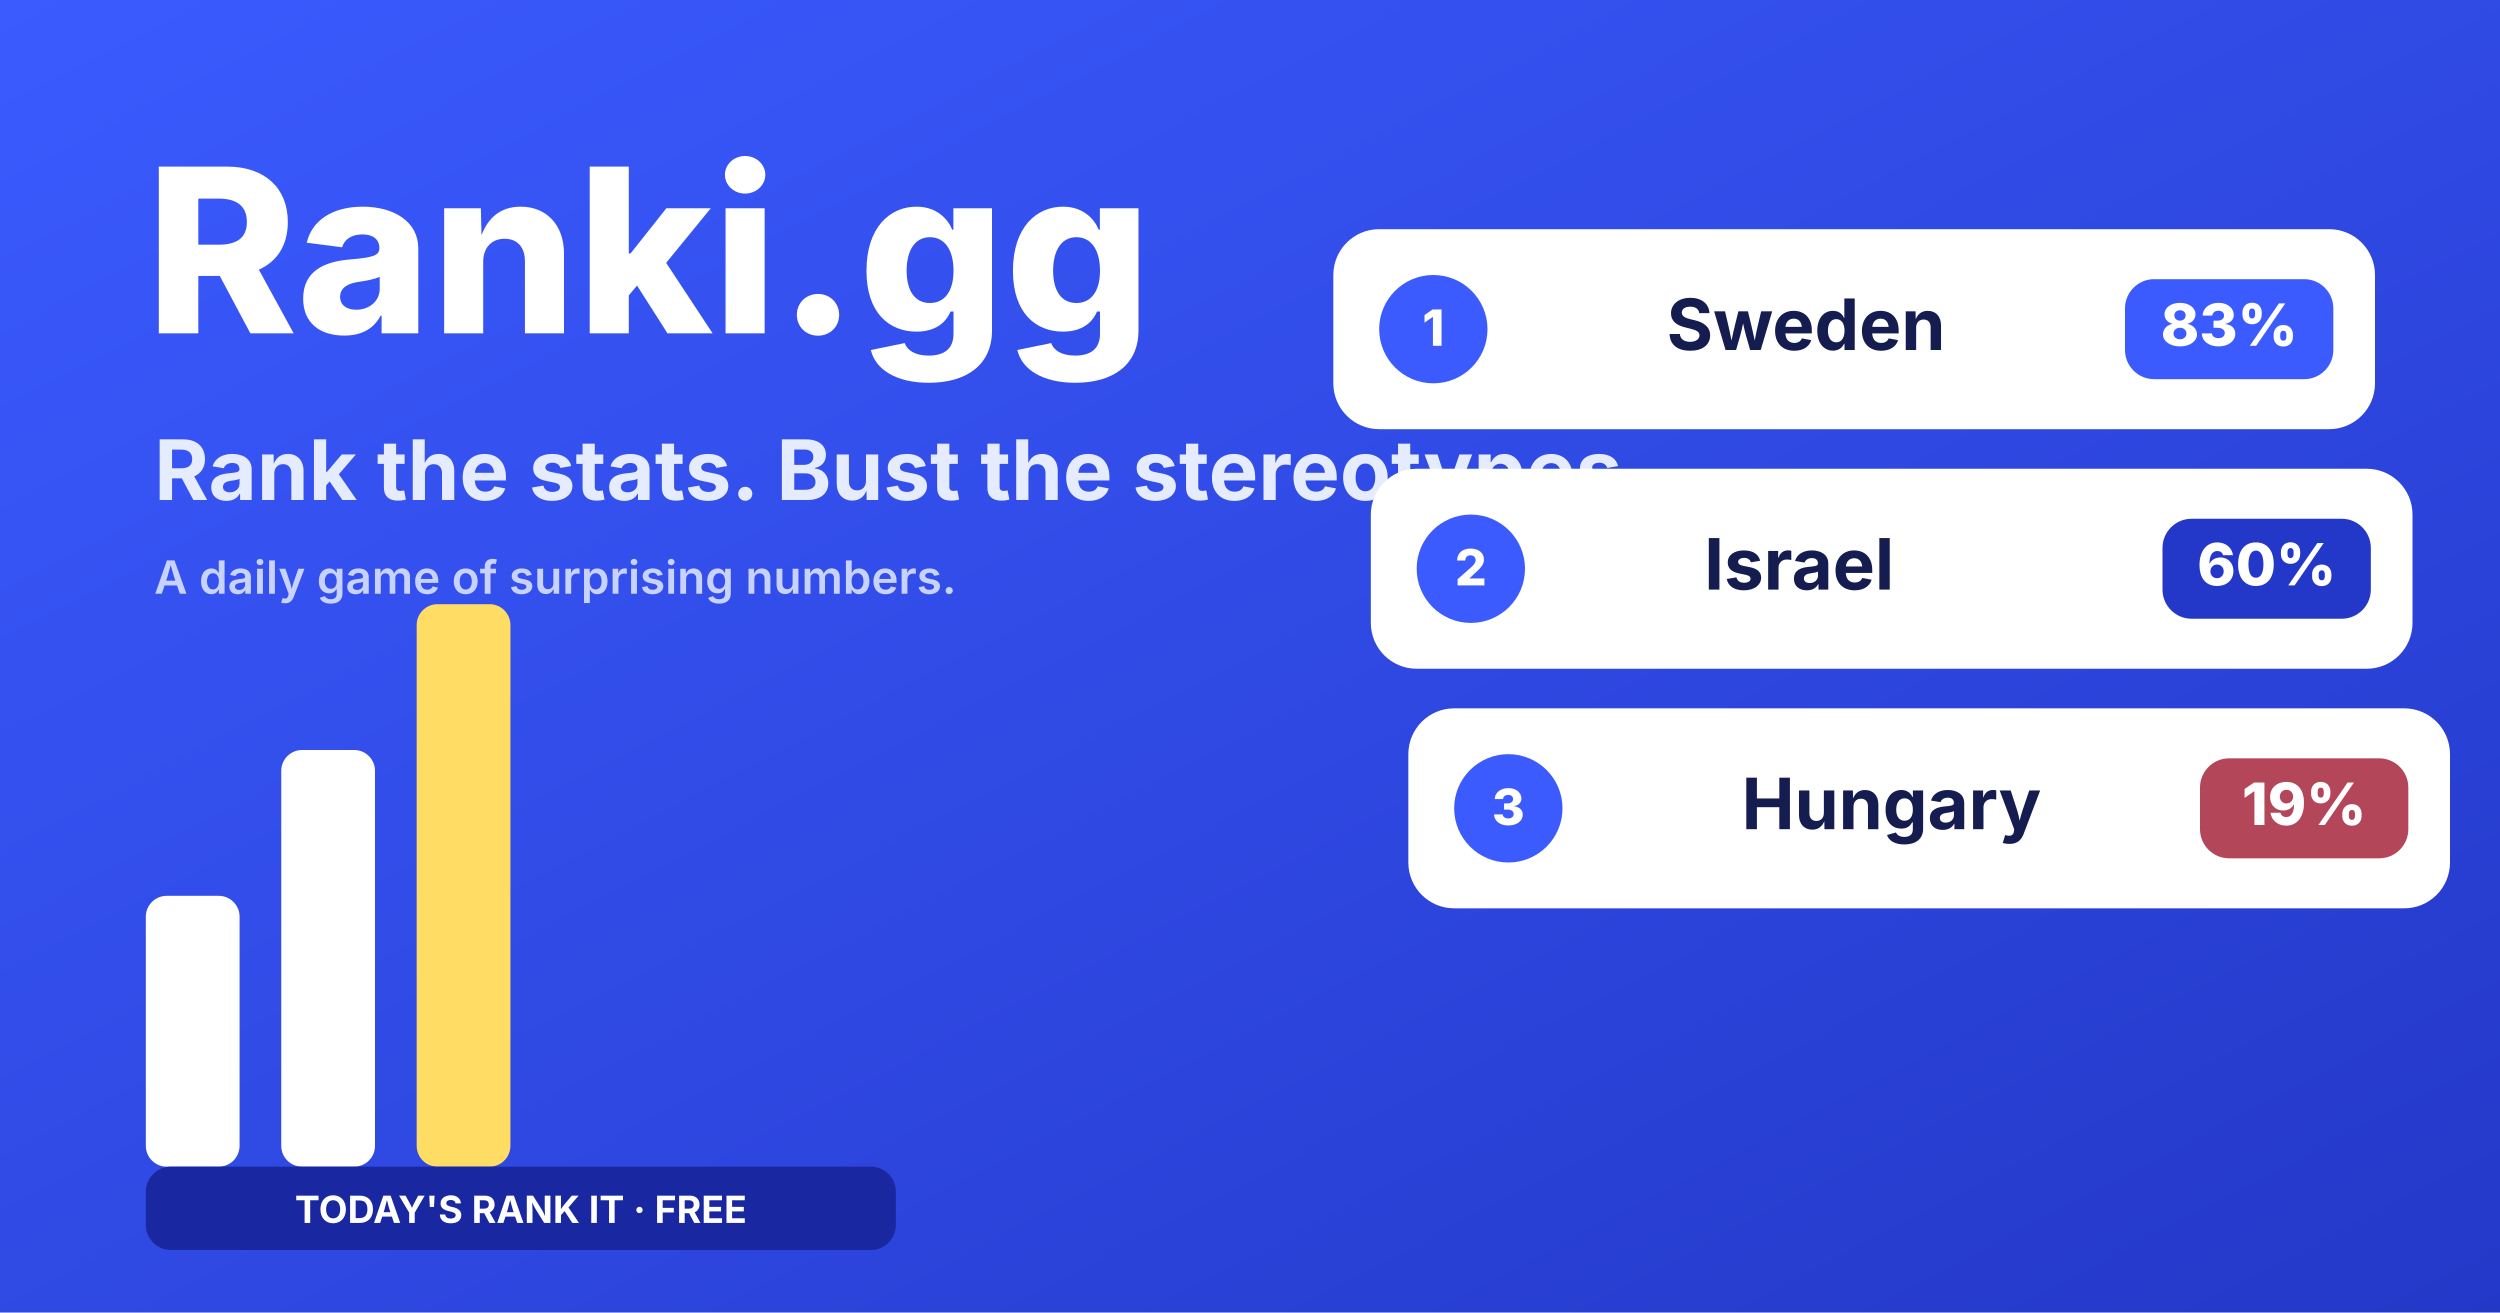
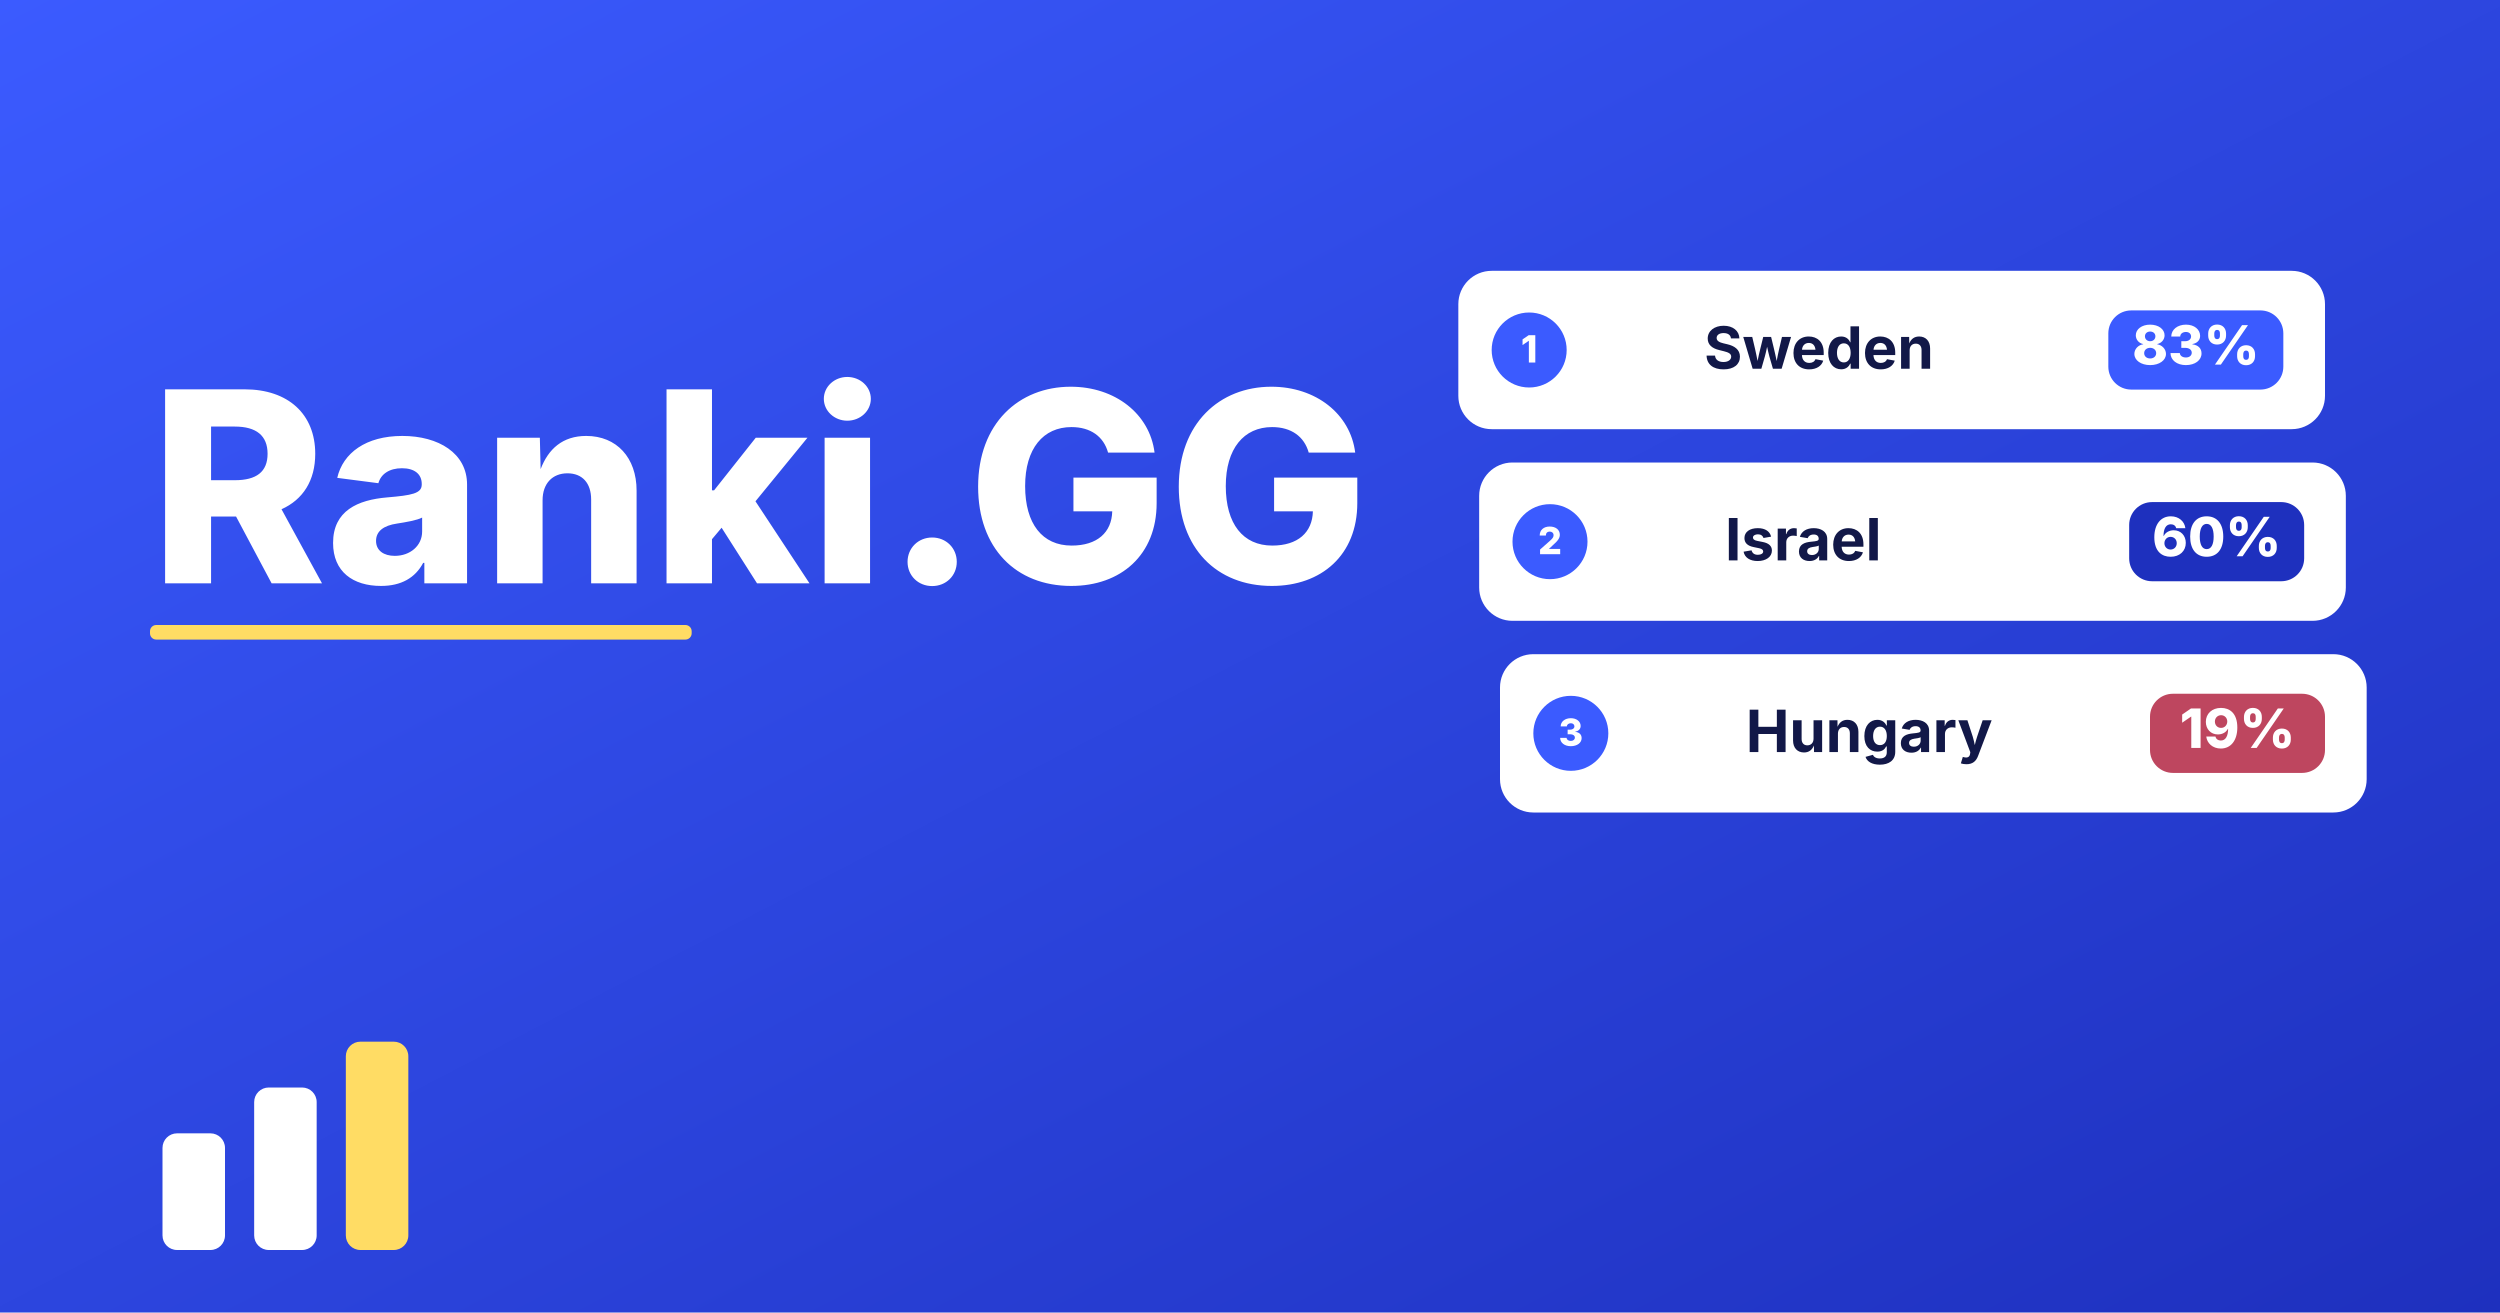
<svg xmlns="http://www.w3.org/2000/svg" width="1200" height="630" viewBox="0 0 1200 630">
  <defs>
    <linearGradient id="g" x1="0" y1="0" x2="1" y2="1">
      <stop offset="0%" stop-color="#3B5BFF" />
-       <stop offset="100%" stop-color="#2438C8" />
+       <stop offset="100%" stop-color="#1E30BE" />
    </linearGradient>
  </defs>
  <rect width="1200" height="630" fill="url(#g)" />
-   <text x="70" y="160" font-family="Outfit, Inter, sans-serif" font-size="110" font-weight="800" fill="#fff">Ranki.gg</text>
-   <text x="74" y="240" font-family="Inter, sans-serif" font-size="40" font-weight="650" fill="#E6ECFF">Rank the stats. Bust the stereotypes.</text>
-   <text x="74" y="285" font-family="Inter, sans-serif" font-size="22" font-weight="600" fill="#C8D2FF">A daily game of surprising numbers.</text>
-   <g transform="translate(640,110)">
-     <rect width="500" height="96" rx="22" fill="#fff" />
-     <circle cx="48" cy="48" r="26" fill="#3B5BFF" />
-     <text x="48" y="56" text-anchor="middle" fill="#fff" font-size="24" font-weight="800" font-family="Inter,sans-serif">1</text>
-     <text x="160" y="58" fill="#141C50" font-size="34" font-weight="700" font-family="Inter,sans-serif">Sweden</text>
-     <rect x="380" y="24" width="100" height="48" rx="14" fill="#3B5BFF" />
-     <text x="430" y="56" text-anchor="middle" fill="#fff" font-size="28" font-weight="800" font-family="Inter,sans-serif">83%</text>
+   <text x="72" y="280" font-family="Outfit, Inter, sans-serif" font-size="128" font-weight="800" fill="#fff">Ranki.GG</text>
+   <rect x="72" y="300" width="260" height="7" rx="3" fill="#FFDC64" />
+   <g transform="translate(700,130)">
+     <rect width="416" height="76" rx="16" fill="#fff" />
+     <circle cx="34" cy="38" r="18" fill="#3B5BFF" />
+     <text x="34" y="44" text-anchor="middle" fill="#fff" font-size="18" font-weight="800" font-family="Inter,sans-serif">1</text>
+     <text x="118" y="47" fill="#121848" font-size="28" font-weight="700" font-family="Inter,sans-serif">Sweden</text>
+     <rect x="312" y="19" width="84" height="38" rx="11" fill="#3B5BFF" />
+     <text x="354" y="45" text-anchor="middle" fill="#fff" font-size="26" font-weight="800" font-family="Inter,sans-serif">83%</text>
  </g>
-   <g transform="translate(658,225)">
-     <rect width="500" height="96" rx="22" fill="#fff" />
-     <circle cx="48" cy="48" r="26" fill="#3B5BFF" />
-     <text x="48" y="56" text-anchor="middle" fill="#fff" font-size="24" font-weight="800" font-family="Inter,sans-serif">2</text>
-     <text x="160" y="58" fill="#141C50" font-size="34" font-weight="700" font-family="Inter,sans-serif">Israel</text>
-     <rect x="380" y="24" width="100" height="48" rx="14" fill="#2337C8" />
-     <text x="430" y="56" text-anchor="middle" fill="#fff" font-size="28" font-weight="800" font-family="Inter,sans-serif">60%</text>
+   <g transform="translate(710,222)">
+     <rect width="416" height="76" rx="16" fill="#fff" />
+     <circle cx="34" cy="38" r="18" fill="#3B5BFF" />
+     <text x="34" y="44" text-anchor="middle" fill="#fff" font-size="18" font-weight="800" font-family="Inter,sans-serif">2</text>
+     <text x="118" y="47" fill="#121848" font-size="28" font-weight="700" font-family="Inter,sans-serif">Israel</text>
+     <rect x="312" y="19" width="84" height="38" rx="11" fill="#1E30BE" />
+     <text x="354" y="45" text-anchor="middle" fill="#fff" font-size="26" font-weight="800" font-family="Inter,sans-serif">60%</text>
  </g>
-   <g transform="translate(676,340)">
-     <rect width="500" height="96" rx="22" fill="#fff" />
-     <circle cx="48" cy="48" r="26" fill="#3B5BFF" />
-     <text x="48" y="56" text-anchor="middle" fill="#fff" font-size="24" font-weight="800" font-family="Inter,sans-serif">3</text>
-     <text x="160" y="58" fill="#141C50" font-size="34" font-weight="700" font-family="Inter,sans-serif">Hungary</text>
-     <rect x="380" y="24" width="100" height="48" rx="14" fill="#B4465A" />
-     <text x="430" y="56" text-anchor="middle" fill="#fff" font-size="28" font-weight="800" font-family="Inter,sans-serif">19%</text>
+   <g transform="translate(720,314)">
+     <rect width="416" height="76" rx="16" fill="#fff" />
+     <circle cx="34" cy="38" r="18" fill="#3B5BFF" />
+     <text x="34" y="44" text-anchor="middle" fill="#fff" font-size="18" font-weight="800" font-family="Inter,sans-serif">3</text>
+     <text x="118" y="47" fill="#121848" font-size="28" font-weight="700" font-family="Inter,sans-serif">Hungary</text>
+     <rect x="312" y="19" width="84" height="38" rx="11" fill="#BE465F" />
+     <text x="354" y="45" text-anchor="middle" fill="#fff" font-size="26" font-weight="800" font-family="Inter,sans-serif">19%</text>
  </g>
-   <rect x="70" y="430" width="45" height="130" rx="10" fill="#fff" />
-   <rect x="135" y="360" width="45" height="200" rx="10" fill="#fff" />
-   <rect x="200" y="290" width="45" height="270" rx="10" fill="#FFDC64" />
-   <rect x="70" y="560" width="360" height="40" rx="12" fill="#1928A0" />
-   <text x="250" y="587" text-anchor="middle" fill="#fff" font-size="18" font-weight="700" font-family="Inter,sans-serif">TODAY'S RANK IT  ·  FREE</text>
+   <rect x="78" y="544" width="30" height="56" rx="7" fill="#fff" />
+   <rect x="122" y="522" width="30" height="78" rx="7" fill="#fff" />
+   <rect x="166" y="500" width="30" height="100" rx="7" fill="#FFDC64" />
</svg>
